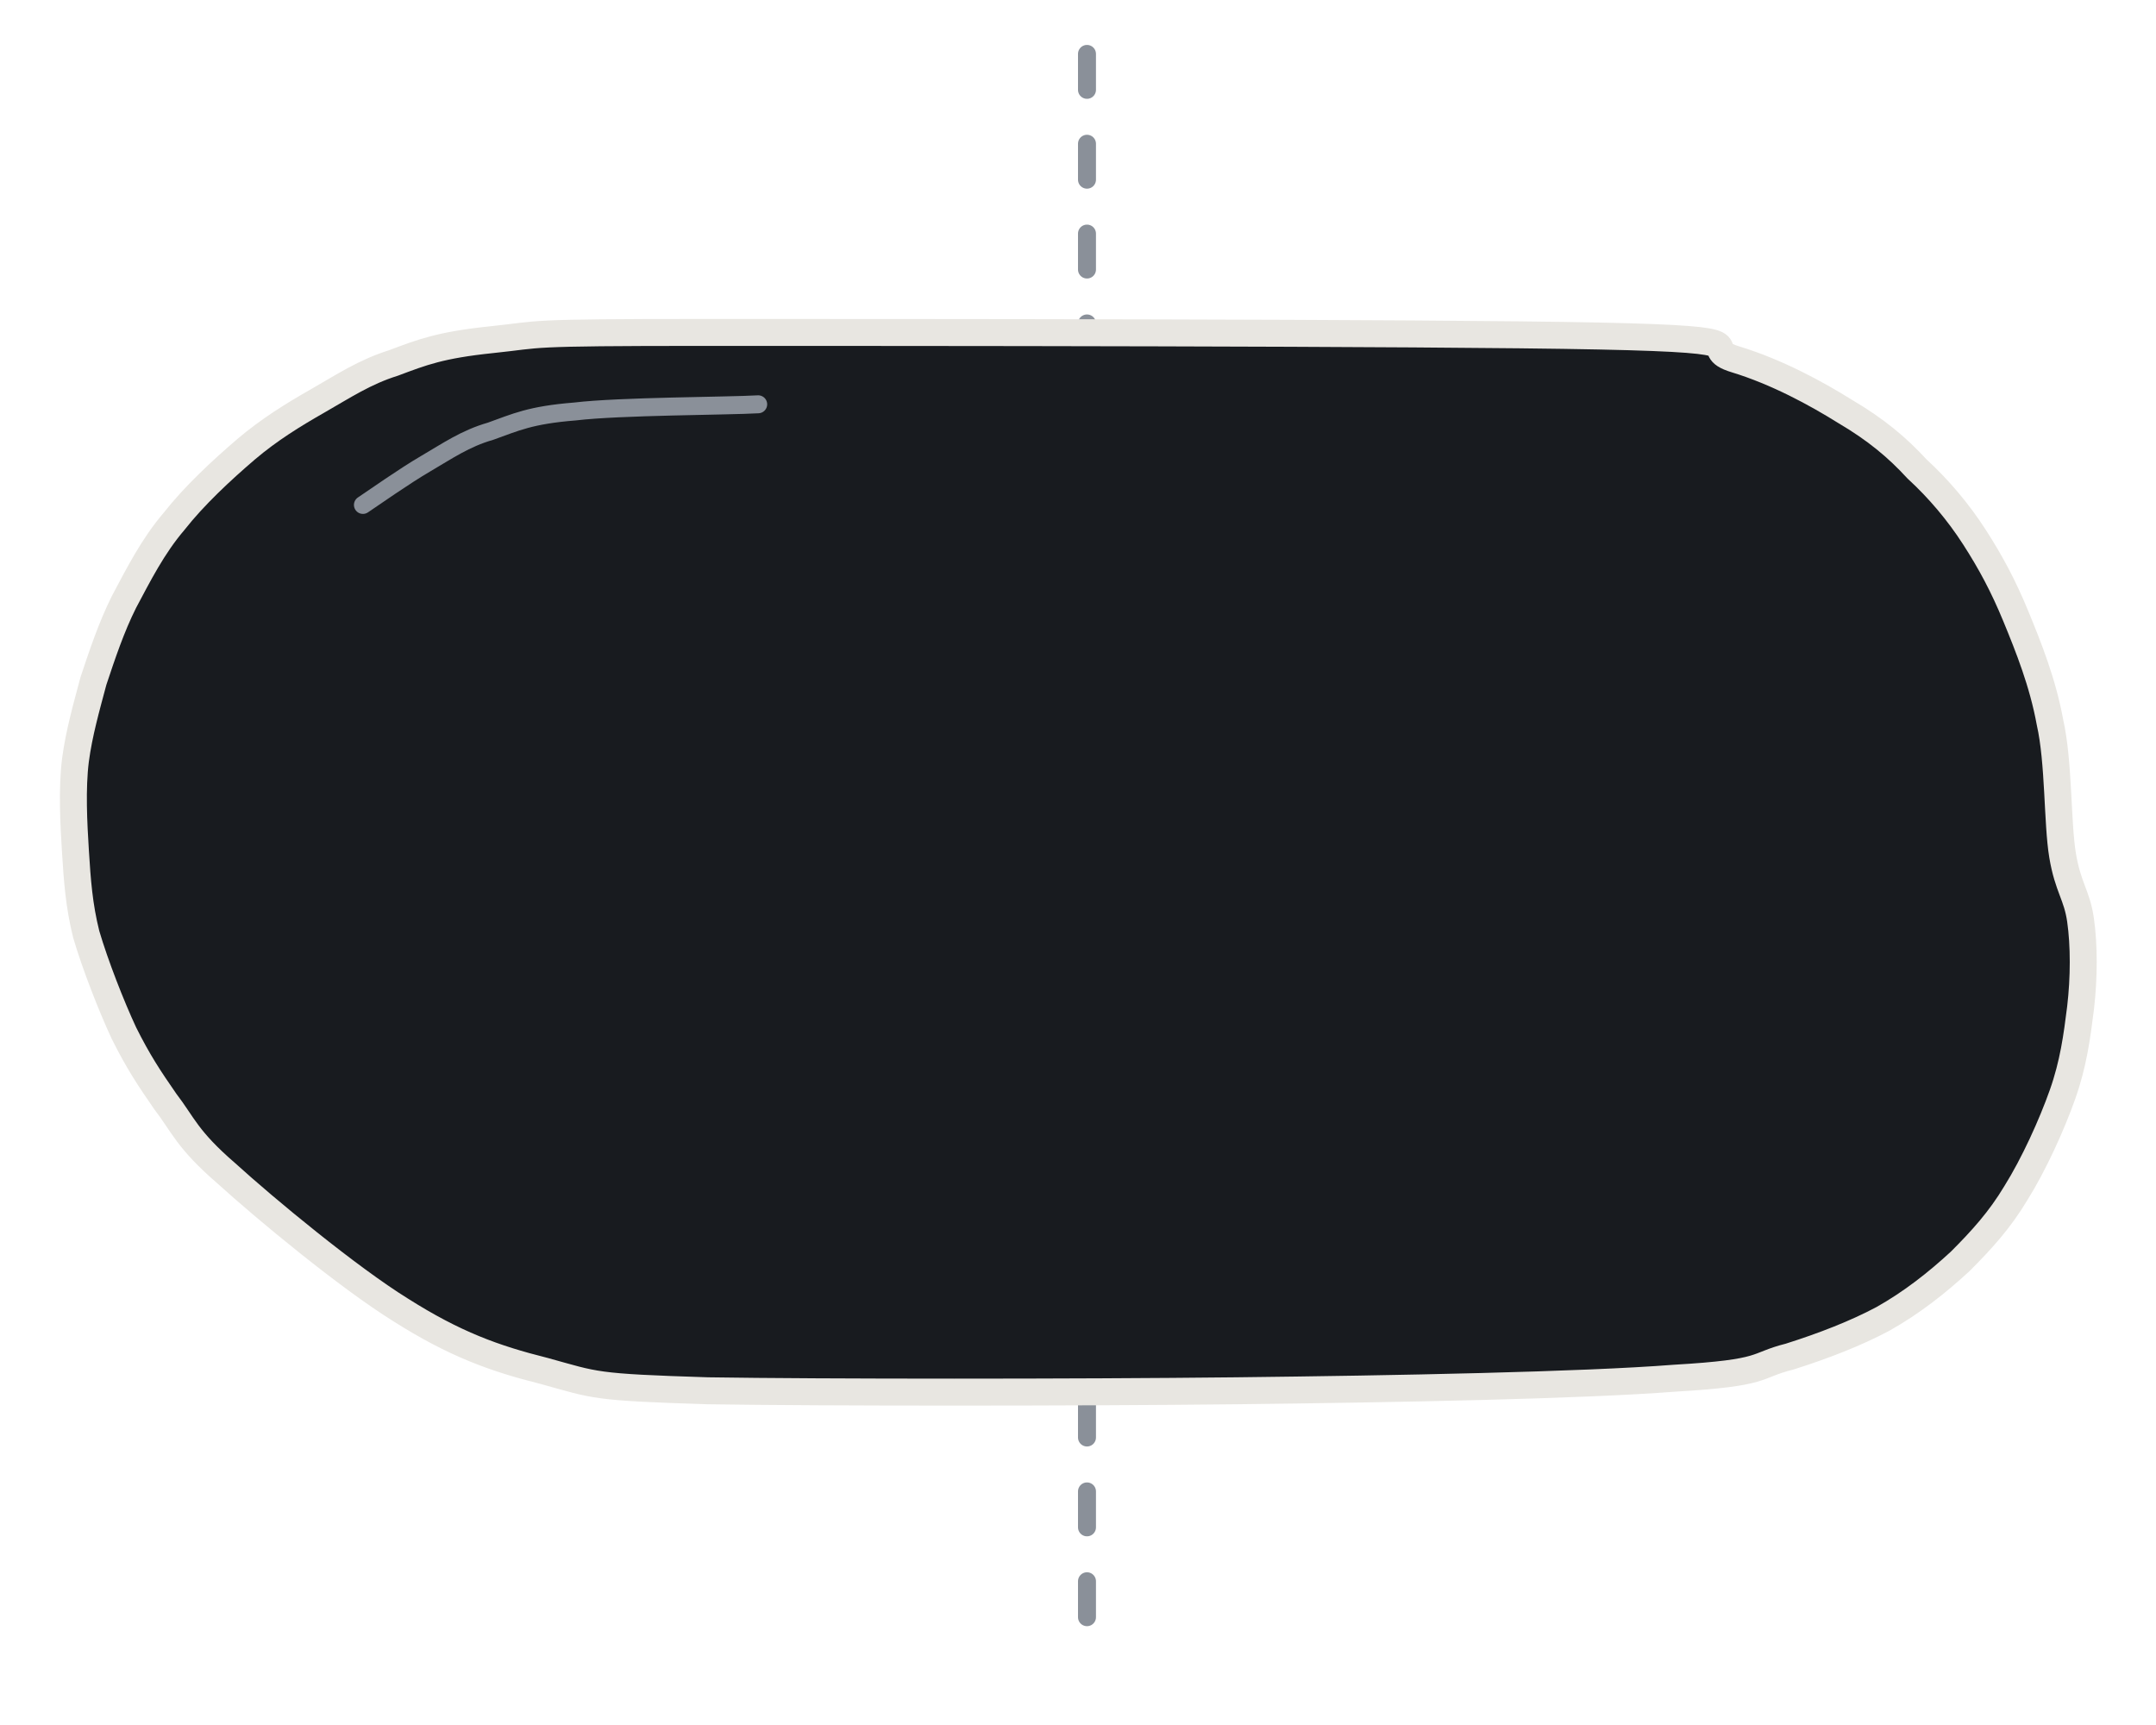
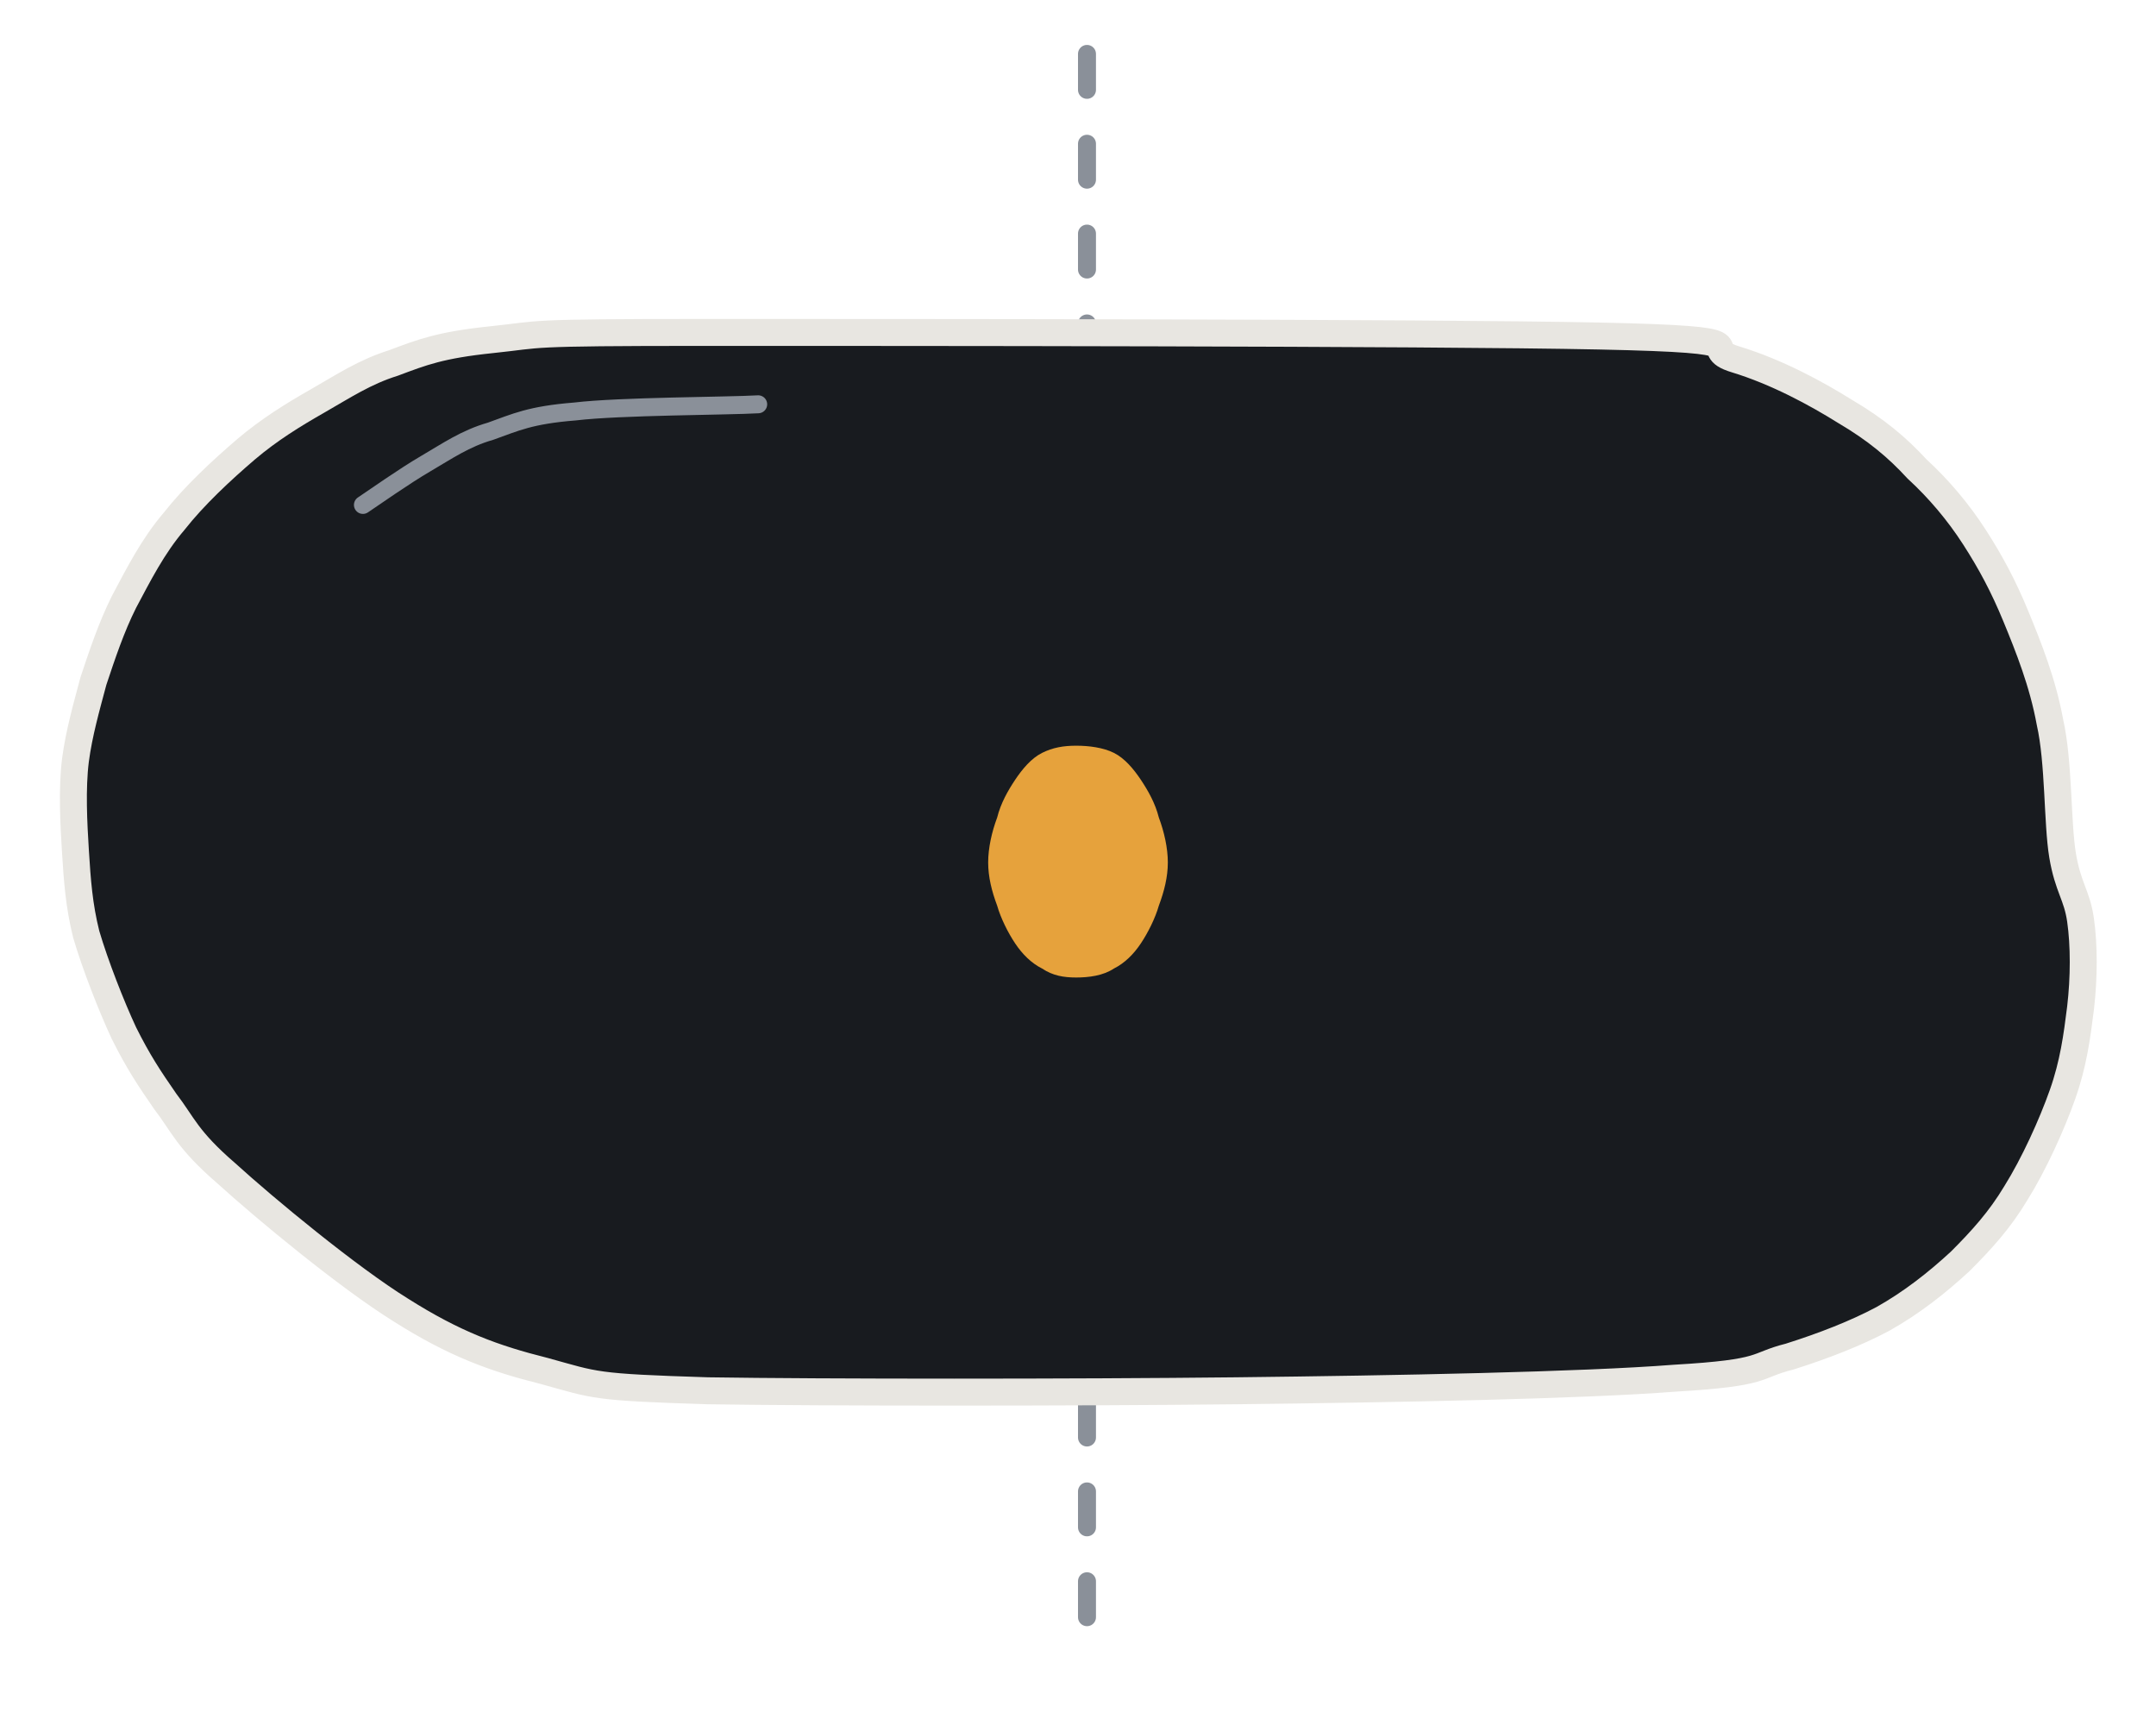
<svg xmlns="http://www.w3.org/2000/svg" viewBox="0 0 120 96" width="120" height="96" role="img" aria-label="Soundcore V30i charging case">
  <path d="M60.5 3.0L60.5 5.0M60.5 8.0L60.5 10.0M60.5 13.0L60.5 15.0M60.5 18.0L60.5 20.0M60.5 23.0L60.5 25.0M60.5 28.0L60.5 30.0M60.5 33.0L60.5 35.0M60.5 38.0L60.5 40.0M60.5 43.0L60.5 45.0M60.5 48.0L60.5 50.0M60.5 53.0L60.5 55.0M60.5 58.0L60.5 60.0M60.5 63.0L60.5 65.0M60.5 68.0L60.5 70.0M60.5 73.0L60.5 75.0M60.5 78.0L60.5 80.0M60.5 83.0L60.5 85.0M60.5 88.0L60.5 90.0" fill="none" stroke="#8A9099" stroke-width="1.0" stroke-linecap="round" stroke-linejoin="round" />
  <path d="M39.2 18.5C49.5 18.5 79.5 18.5 89.0 18.7C98.6 18.9 94.3 19.3 96.6 20.0C98.9 20.7 101.1 21.9 102.7 22.9C104.4 23.9 105.6 24.9 106.7 26.1C107.9 27.2 109.0 28.5 109.9 29.9C110.8 31.3 111.5 32.6 112.2 34.3C112.9 36.0 113.7 38.0 114.1 40.2C114.6 42.4 114.5 45.8 114.8 47.6C115.1 49.4 115.6 49.8 115.8 51.2C116.0 52.6 116.0 54.4 115.8 56.1C115.6 57.7 115.4 59.2 114.8 60.9C114.2 62.6 113.2 64.8 112.2 66.4C111.3 67.9 110.3 69.0 109.1 70.2C107.8 71.4 106.4 72.5 104.8 73.4C103.3 74.2 101.5 74.9 99.6 75.5C97.6 76.0 98.4 76.4 93.2 76.7C88.1 77.1 77.7 77.3 68.8 77.4C59.8 77.5 45.8 77.5 39.4 77.4C33.0 77.2 33.2 77.1 30.3 76.3C27.5 75.6 25.3 74.8 22.3 72.9C19.4 71.1 14.8 67.3 12.6 65.3C10.4 63.4 10.2 62.6 9.2 61.3C8.3 60.0 7.7 59.1 6.9 57.5C6.2 56.0 5.3 53.7 4.8 52.0C4.4 50.4 4.3 49.0 4.2 47.4C4.1 45.8 4.0 43.9 4.2 42.3C4.4 40.8 4.8 39.4 5.2 37.9C5.7 36.4 6.2 34.9 6.9 33.5C7.7 32.0 8.5 30.4 9.7 29.0C10.8 27.6 12.3 26.2 13.7 25.0C15.0 23.9 16.3 23.1 17.7 22.3C19.1 21.5 20.3 20.7 21.9 20.2C23.5 19.6 24.5 19.2 27.4 18.9C30.3 18.6 28.9 18.5 39.2 18.5Z" fill="#181B1F" />
  <path d="M20.2 28.1C20.8 27.7 22.5 26.5 23.7 25.8C24.9 25.1 25.9 24.4 27.3 24.0C28.7 23.5 29.5 23.1 32.0 22.9C34.5 22.6 40.5 22.6 42.2 22.5" fill="none" stroke="#8A9099" stroke-width="1.0" stroke-linecap="round" stroke-linejoin="round" />
+   <path d="M65.0 48.0C65.0 48.8 64.8 49.6 64.5 50.4C64.3 51.1 63.9 51.9 63.5 52.5C63.1 53.1 62.6 53.6 62.0 53.9C61.4 54.3 60.6 54.4 59.9 54.4C59.2 54.4 58.6 54.3 58.0 53.9C57.4 53.6 56.9 53.1 56.5 52.5C56.1 51.9 55.7 51.1 55.5 50.4C55.2 49.6 55.0 48.8 55.0 48.0C55.0 47.2 55.2 46.3 55.5 45.5C55.7 44.7 56.1 44.0 56.5 43.4C56.9 42.8 57.4 42.2 58.0 41.9C58.6 41.6 59.2 41.5 59.9 41.5C60.6 41.5 61.4 41.6 62.0 41.9C62.6 42.2 63.1 42.8 63.5 43.4C63.9 44.0 64.3 44.7 64.5 45.5C64.8 46.3 65.0 47.2 65.0 48.0Z" fill="#E6A23C" />
  <path d="M39.2 18.5C49.5 18.5 79.5 18.5 89.0 18.7C98.6 18.9 94.3 19.3 96.6 20.0C98.9 20.7 101.1 21.9 102.7 22.9C104.4 23.9 105.6 24.9 106.7 26.1C107.9 27.2 109.0 28.5 109.9 29.9C110.8 31.3 111.5 32.6 112.2 34.3C112.9 36.0 113.7 38.0 114.1 40.2C114.6 42.4 114.5 45.8 114.8 47.6C115.1 49.4 115.6 49.8 115.8 51.2C116.0 52.6 116.0 54.4 115.8 56.1C115.6 57.7 115.4 59.2 114.8 60.9C114.2 62.6 113.2 64.8 112.2 66.4C111.3 67.9 110.3 69.0 109.1 70.2C107.8 71.4 106.4 72.5 104.8 73.4C103.3 74.2 101.5 74.9 99.6 75.5C97.6 76.0 98.4 76.4 93.2 76.7C88.1 77.1 77.7 77.3 68.8 77.4C59.8 77.5 45.8 77.5 39.4 77.4C33.0 77.2 33.2 77.1 30.3 76.3C27.5 75.6 25.3 74.8 22.3 72.9C19.4 71.1 14.8 67.3 12.6 65.3C10.4 63.4 10.2 62.6 9.2 61.3C8.3 60.0 7.7 59.1 6.9 57.5C6.2 56.0 5.3 53.7 4.8 52.0C4.4 50.4 4.3 49.0 4.2 47.4C4.1 45.8 4.0 43.9 4.2 42.3C4.4 40.8 4.8 39.4 5.2 37.9C5.7 36.4 6.2 34.9 6.9 33.5C7.7 32.0 8.5 30.4 9.7 29.0C10.8 27.6 12.3 26.2 13.7 25.0C15.0 23.9 16.3 23.1 17.7 22.3C19.1 21.5 20.3 20.7 21.9 20.2C23.5 19.6 24.5 19.2 27.4 18.9C30.3 18.6 28.9 18.5 39.2 18.5Z" fill="none" stroke="#E8E6E1" stroke-width="1.5" stroke-linecap="round" stroke-linejoin="round" />
</svg>
